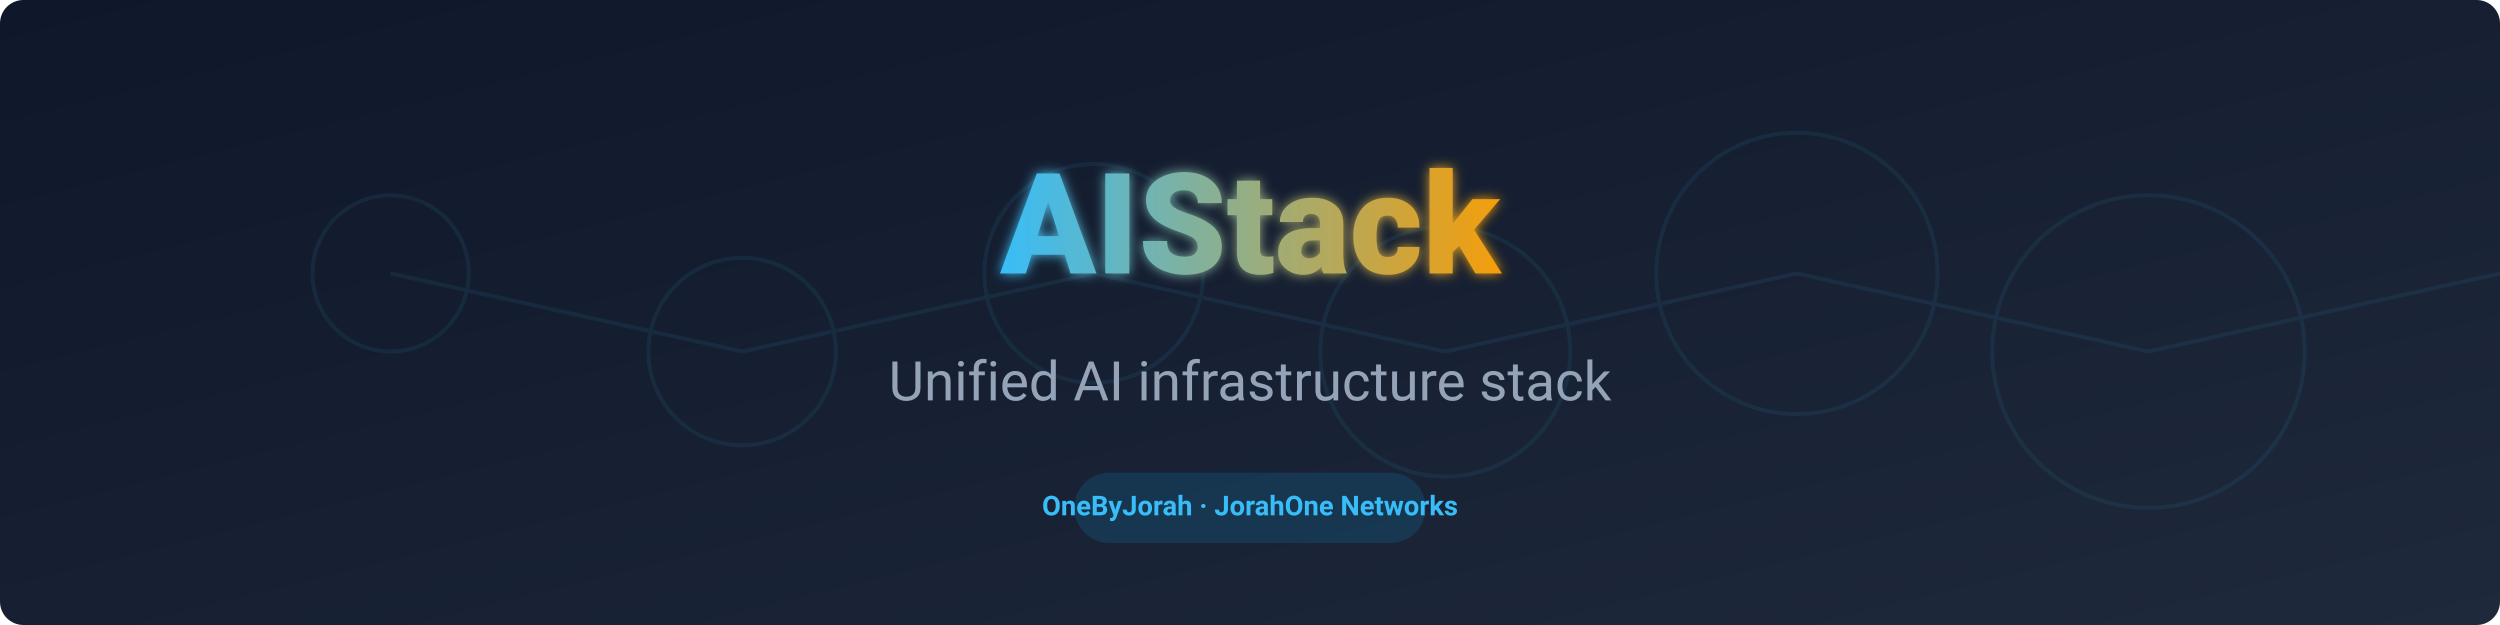
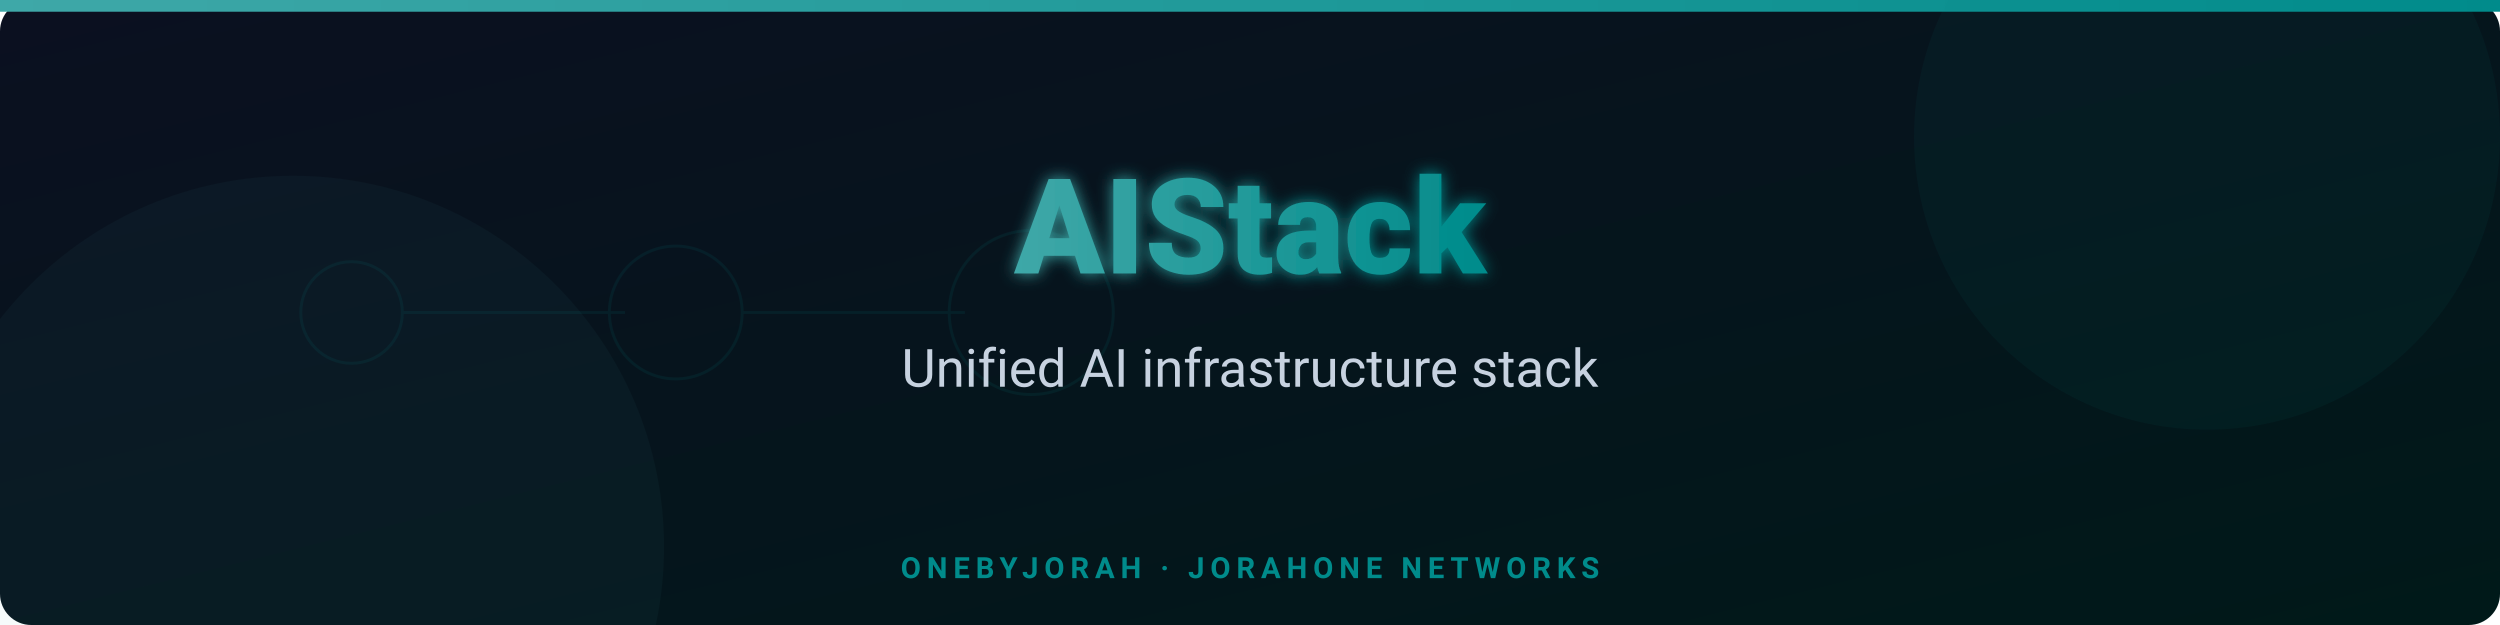
- <svg xmlns="http://www.w3.org/2000/svg" viewBox="0 0 1280 320" width="1280" height="320">
+ <svg xmlns="http://www.w3.org/2000/svg" viewBox="0 0 1280 320" width="1280" height="320" role="img" aria-label="AIStack">
  <defs>
    <linearGradient id="bg" x1="0%" y1="0%" x2="100%" y2="100%">
-       <stop offset="0%" style="stop-color:#0f172a;stop-opacity:1" />
-       <stop offset="100%" style="stop-color:#1e293b;stop-opacity:1" />
+       <stop offset="0%" stop-color="#0b1020" />
+       <stop offset="100%" stop-color="#001919" />
    </linearGradient>
    <linearGradient id="accent" x1="0%" y1="0%" x2="100%" y2="0%">
-       <stop offset="0%" style="stop-color:#38bdf8;stop-opacity:1" />
-       <stop offset="100%" style="stop-color:#f59e0b;stop-opacity:1" />
+       <stop offset="0%" stop-color="#3fa8a8" />
+       <stop offset="100%" stop-color="#008b8b" />
    </linearGradient>
    <filter id="glow" x="-20%" y="-20%" width="140%" height="140%">
-       <feGaussianBlur stdDeviation="3" result="blur" />
-       <feComposite in="SourceGraphic" in2="blur" operator="over" />
+       <feGaussianBlur stdDeviation="4" result="b" />
+       <feComposite in="SourceGraphic" in2="b" operator="over" />
    </filter>
  </defs>
-   <rect width="1280" height="320" fill="url(#bg)" rx="12" />
-   <g opacity="0.08" stroke="#38bdf8" stroke-width="2" fill="none">
-     <circle cx="200" cy="140" r="40" />
-     <line x1="200" y1="140" x2="380" y2="180" />
-     <circle cx="380" cy="180" r="48" />
-     <line x1="380" y1="180" x2="560" y2="140" />
-     <circle cx="560" cy="140" r="56" />
-     <line x1="560" y1="140" x2="740" y2="180" />
-     <circle cx="740" cy="180" r="64" />
-     <line x1="740" y1="180" x2="920" y2="140" />
-     <circle cx="920" cy="140" r="72" />
-     <line x1="920" y1="140" x2="1100" y2="180" />
-     <circle cx="1100" cy="180" r="80" />
-     <line x1="1100" y1="180" x2="1280" y2="140" />
+   <rect width="1280" height="320" rx="16" fill="url(#bg)" />
+   <rect x="0" y="0" width="1280" height="6" fill="url(#accent)" />
+   <circle cx="1130" cy="70" r="150" fill="#008b8b" opacity="0.06" />
+   <circle cx="150" cy="280" r="190" fill="#3fa8a8" opacity="0.05" />
+   <g opacity="0.10" stroke="#008b8b" stroke-width="1.5" fill="none">
+     <circle cx="180" cy="160" r="26" />
+     <line x1="206" y1="160" x2="320" y2="160" />
+     <circle cx="346" cy="160" r="34" />
+     <line x1="380" y1="160" x2="494" y2="160" />
+     <circle cx="528" cy="160" r="42" />
  </g>
-   <text x="640" y="140" font-family="-apple-system,BlinkMacSystemFont,Segoe UI,Roboto,Helvetica,Arial,sans-serif" font-size="72" font-weight="800" fill="url(#accent)" text-anchor="middle" filter="url(#glow)">AIStack</text>
-   <text x="640" y="205" font-family="-apple-system,BlinkMacSystemFont,Segoe UI,Roboto,Helvetica,Arial,sans-serif" font-size="28" fill="#94a3b8" text-anchor="middle">Unified AI infrastructure stack</text>
-   <g transform="translate(640, 260)" text-anchor="middle">
-     <rect x="-90" y="-18" width="180" height="36" rx="18" fill="#0ea5e9" opacity="0.15" />
-     <text font-family="-apple-system,BlinkMacSystemFont,Segoe UI,Roboto,Helvetica,Arial,sans-serif" font-size="14" font-weight="600" fill="#38bdf8" dominant-baseline="middle">OneByJorah · JorahOne Networks</text>
-   </g>
+   <text x="640" y="140" font-family="-apple-system,BlinkMacSystemFont,Segoe UI,Roboto,Helvetica,Arial,sans-serif" font-size="68" font-weight="800" fill="url(#accent)" text-anchor="middle" filter="url(#glow)">AIStack</text>
+   <text x="640" y="198" font-family="-apple-system,BlinkMacSystemFont,Segoe UI,Roboto,Helvetica,Arial,sans-serif" font-size="27" fill="#c7d2e0" text-anchor="middle">Unified AI infrastructure stack</text>
+   <text x="640" y="252" font-family="-apple-system,BlinkMacSystemFont,Segoe UI,Roboto,Helvetica,Arial,sans-serif" font-size="18" fill="#3fa8a8" opacity="0.85" text-anchor="middle" />
+   <text x="640" y="296" font-family="-apple-system,BlinkMacSystemFont,Segoe UI,Roboto,Helvetica,Arial,sans-serif" font-size="15" font-weight="600" fill="#008b8b" letter-spacing="3" text-anchor="middle">ONEBYJORAH  ·  JORAHONE NETWORKS</text>
</svg>
